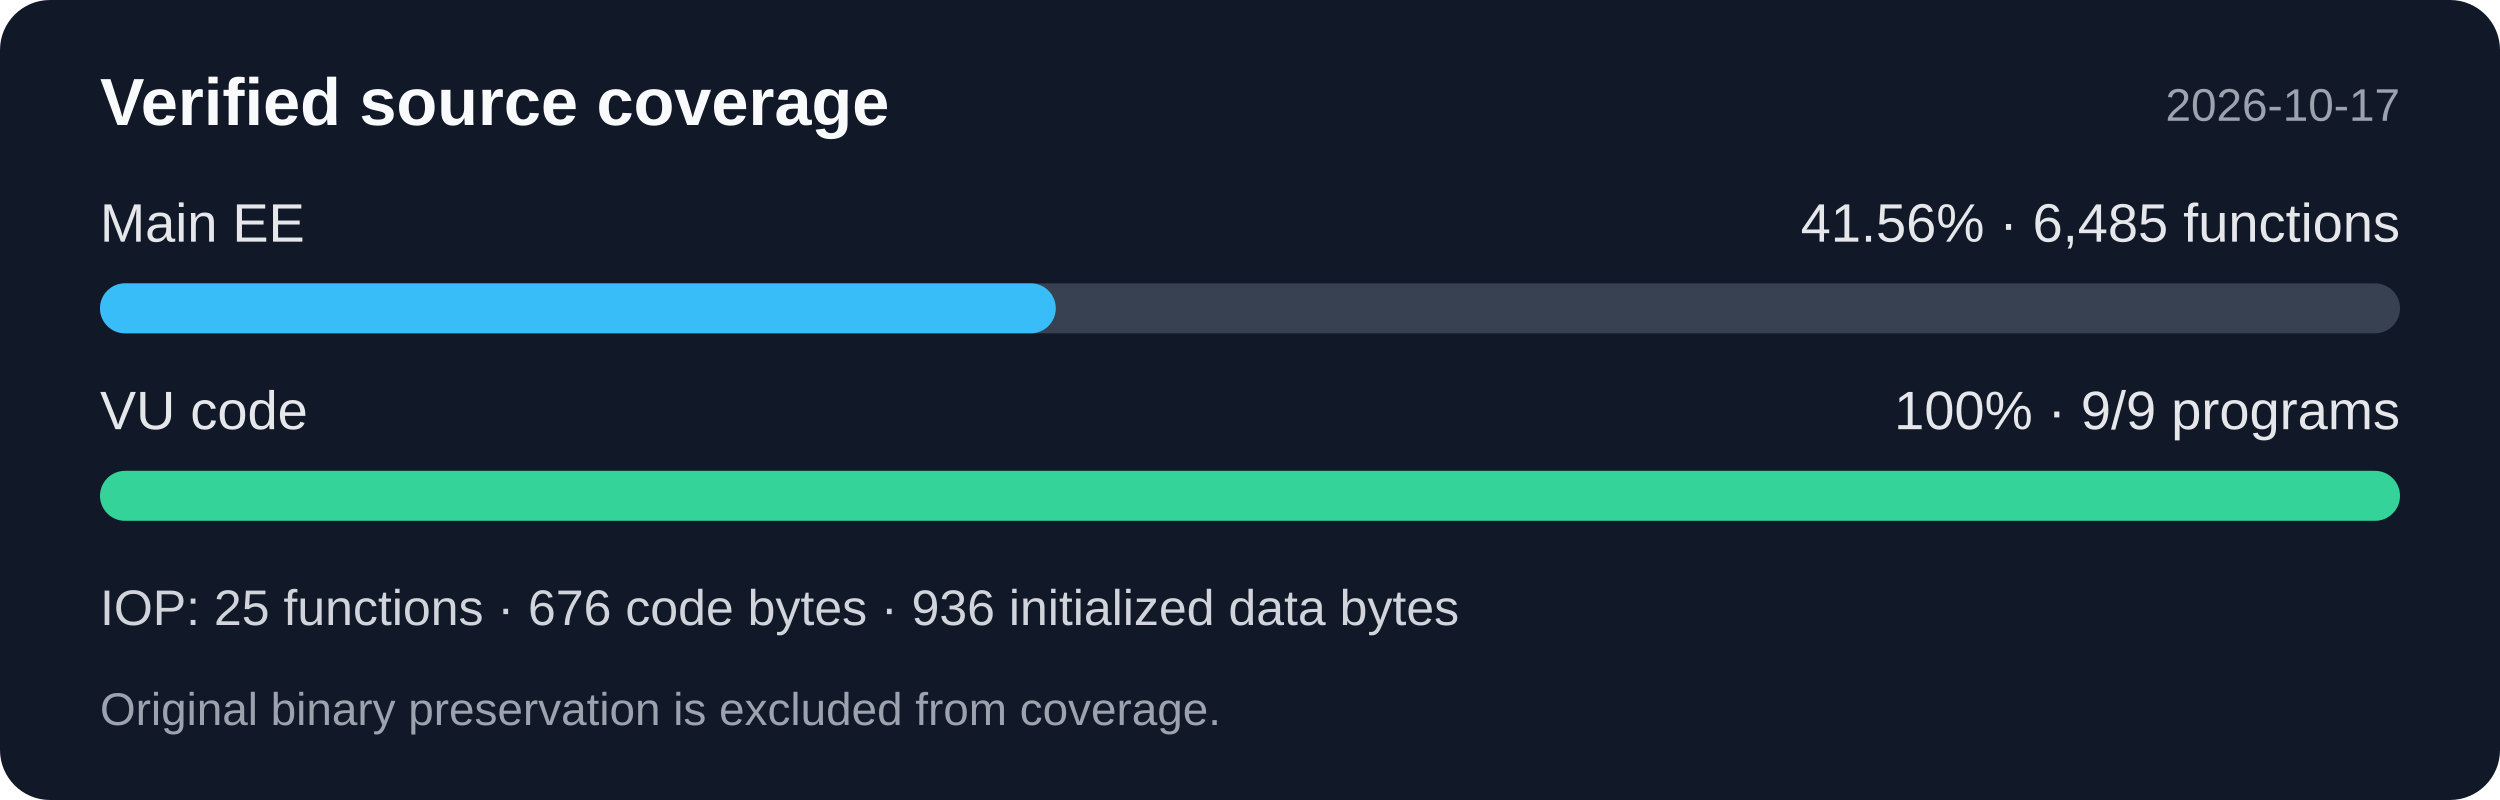
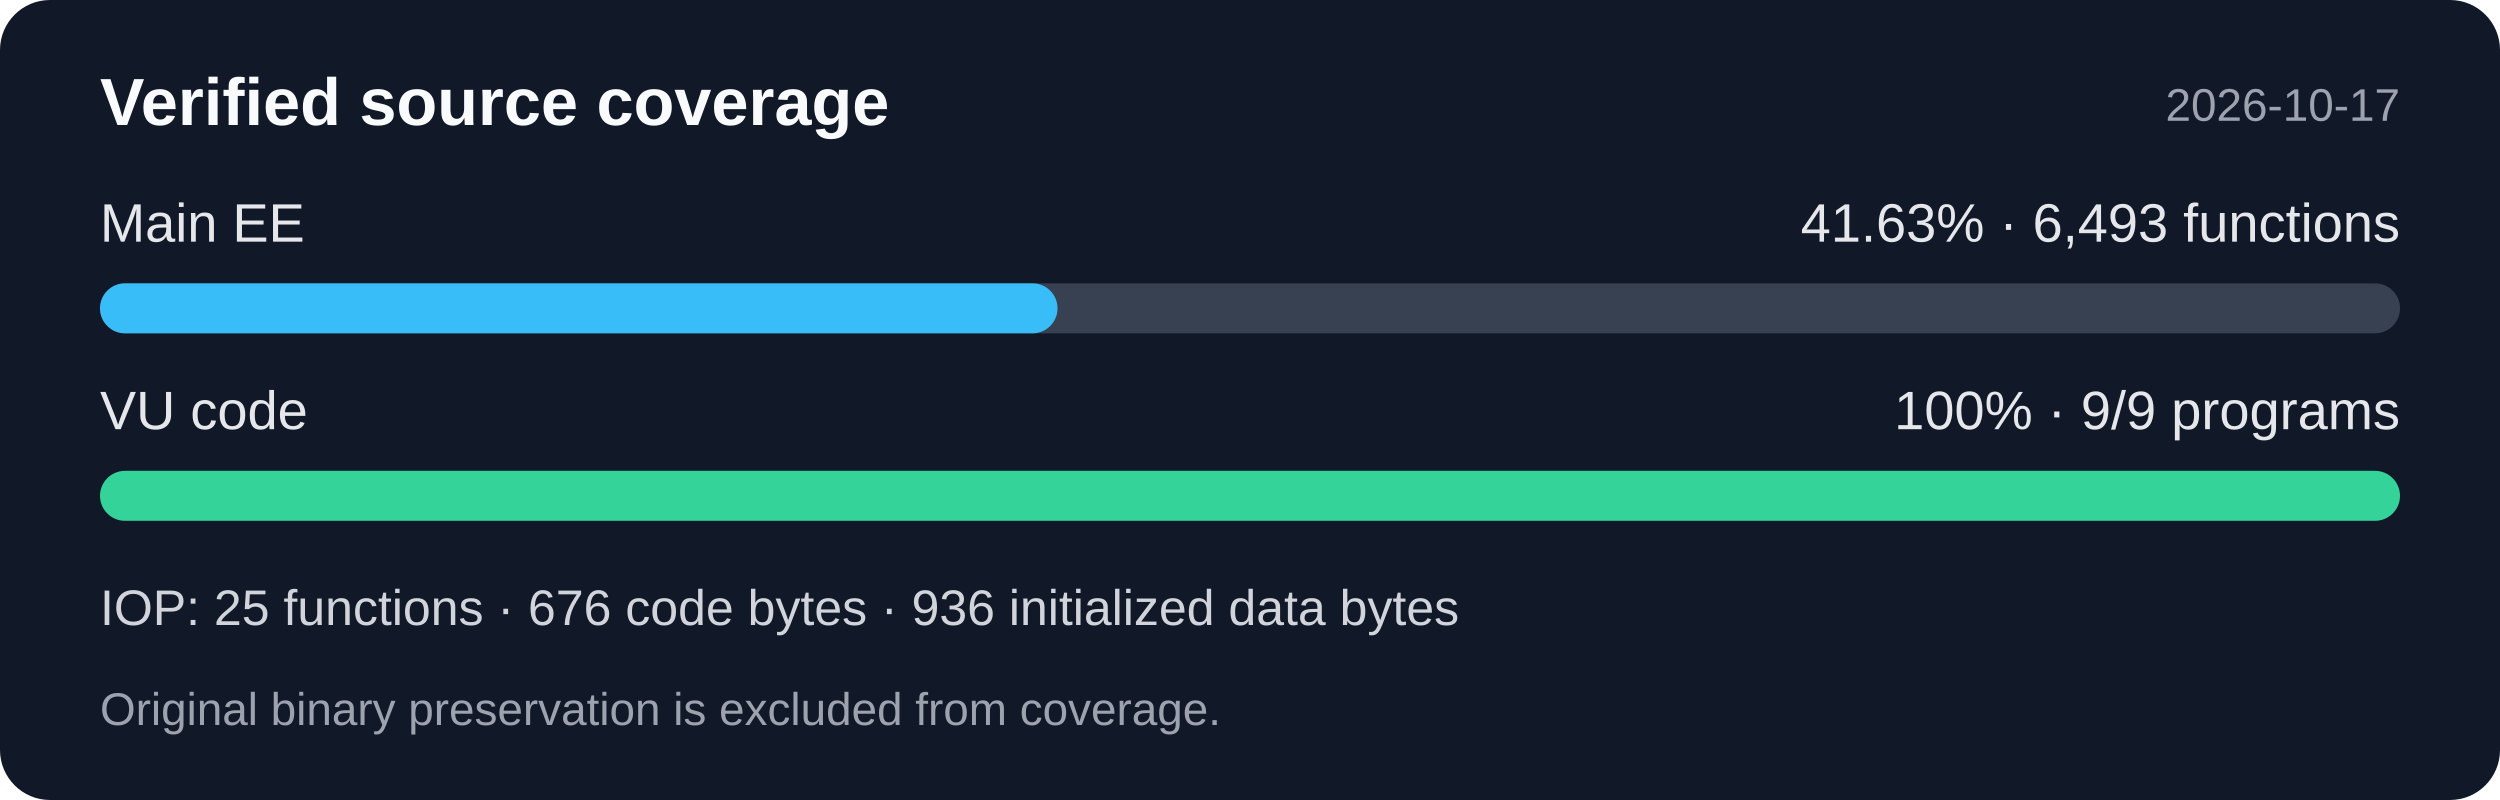
<svg xmlns="http://www.w3.org/2000/svg" width="600" height="192" viewBox="0 0 600 192" role="img" aria-labelledby="title desc">
  <rect width="600" height="192" rx="12" fill="#111827" />
  <g font-family="Segoe UI,Arial,sans-serif">
    <text x="24" y="30" fill="#f9fafb" font-size="16" font-weight="600">Verified source coverage</text>
    <text x="576" y="29" fill="#9ca3af" font-size="11" text-anchor="end">2026-10-17</text>
    <text x="24" y="58" fill="#e5e7eb" font-size="13">Main EE</text>
-     <text x="576" y="58" fill="#e5e7eb" font-size="13" text-anchor="end">41.56% · 6,485 functions</text>
+     <text x="576" y="58" fill="#e5e7eb" font-size="13" text-anchor="end">41.63% · 6,493 functions</text>
    <rect x="24" y="68" width="552" height="12" rx="6" fill="#374151" />
-     <rect x="24" y="68" width="229.392" height="12" rx="6" fill="#38bdf8" />
+     <rect x="24" y="68" width="229.805" height="12" rx="6" fill="#38bdf8" />
    <text x="24" y="103" fill="#e5e7eb" font-size="13">VU code</text>
    <text x="576" y="103" fill="#e5e7eb" font-size="13" text-anchor="end">100% · 9/9 programs</text>
    <rect x="24" y="113" width="552" height="12" rx="6" fill="#34d399" />
    <text x="24" y="150" fill="#d1d5db" font-size="12">IOP: 25 functions · 676 code bytes · 936 initialized data bytes</text>
    <text x="24" y="174" fill="#9ca3af" font-size="11">Original binary preservation is excluded from coverage.</text>
  </g>
</svg>
